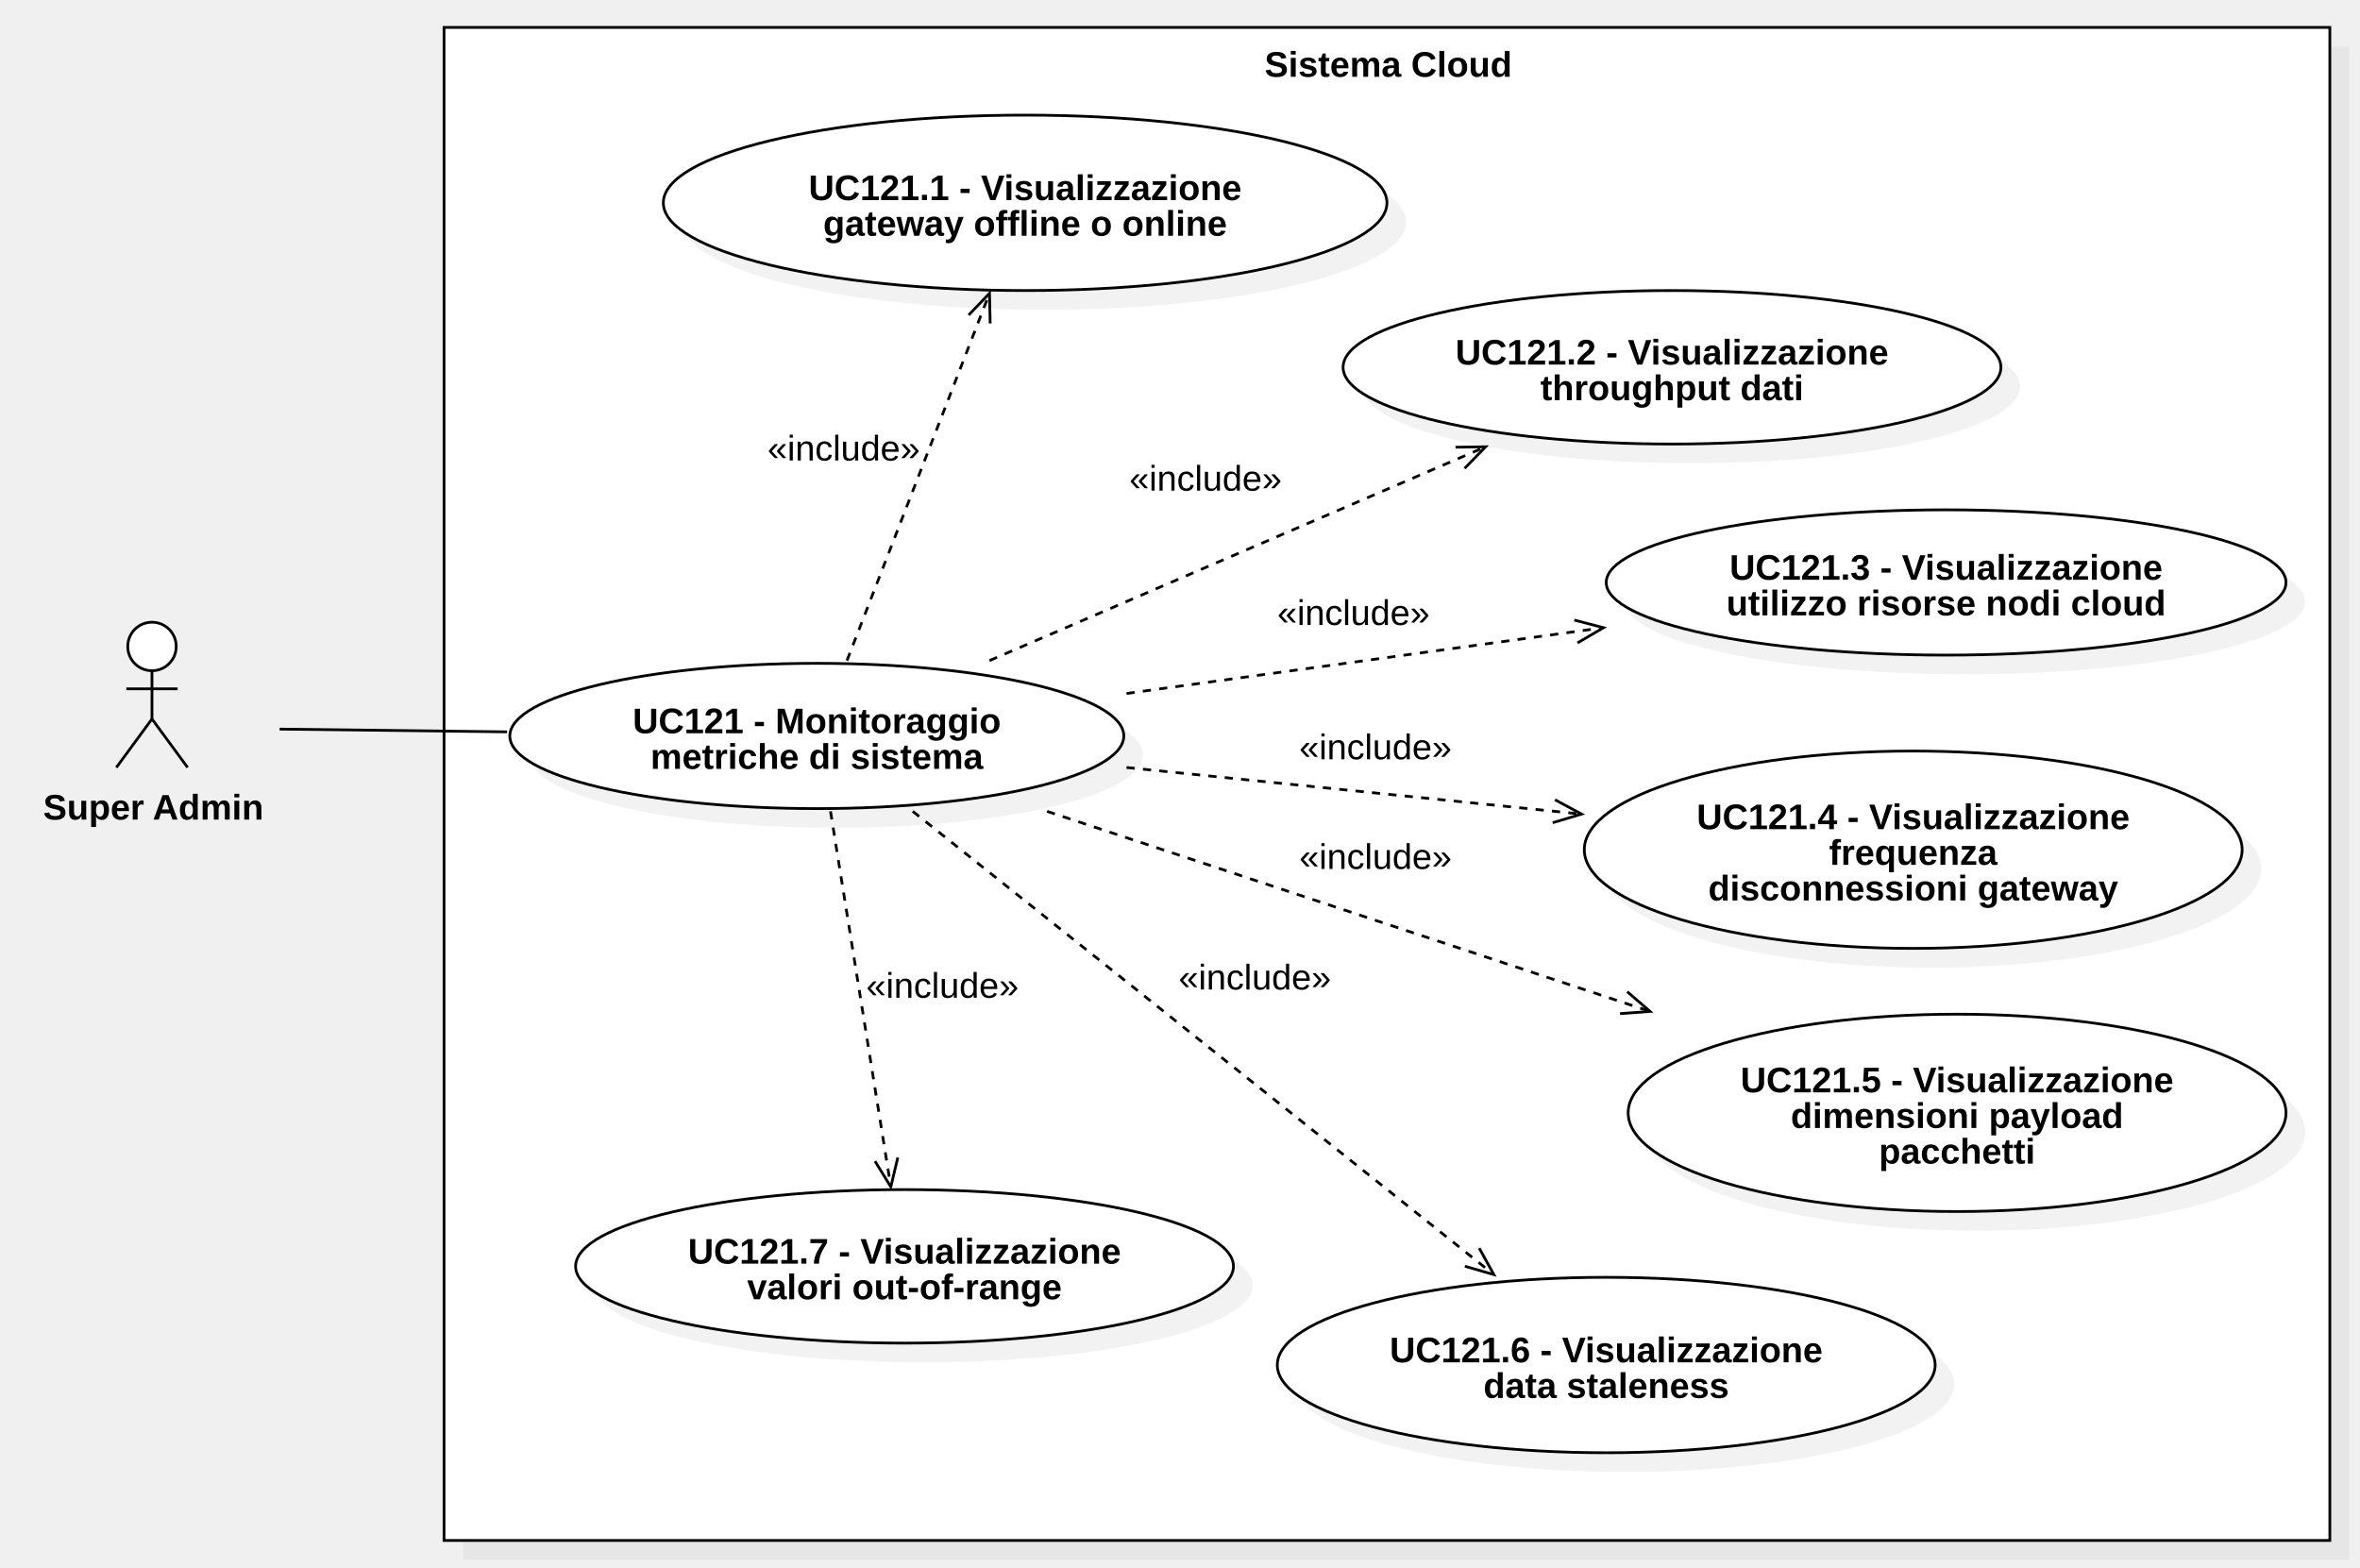
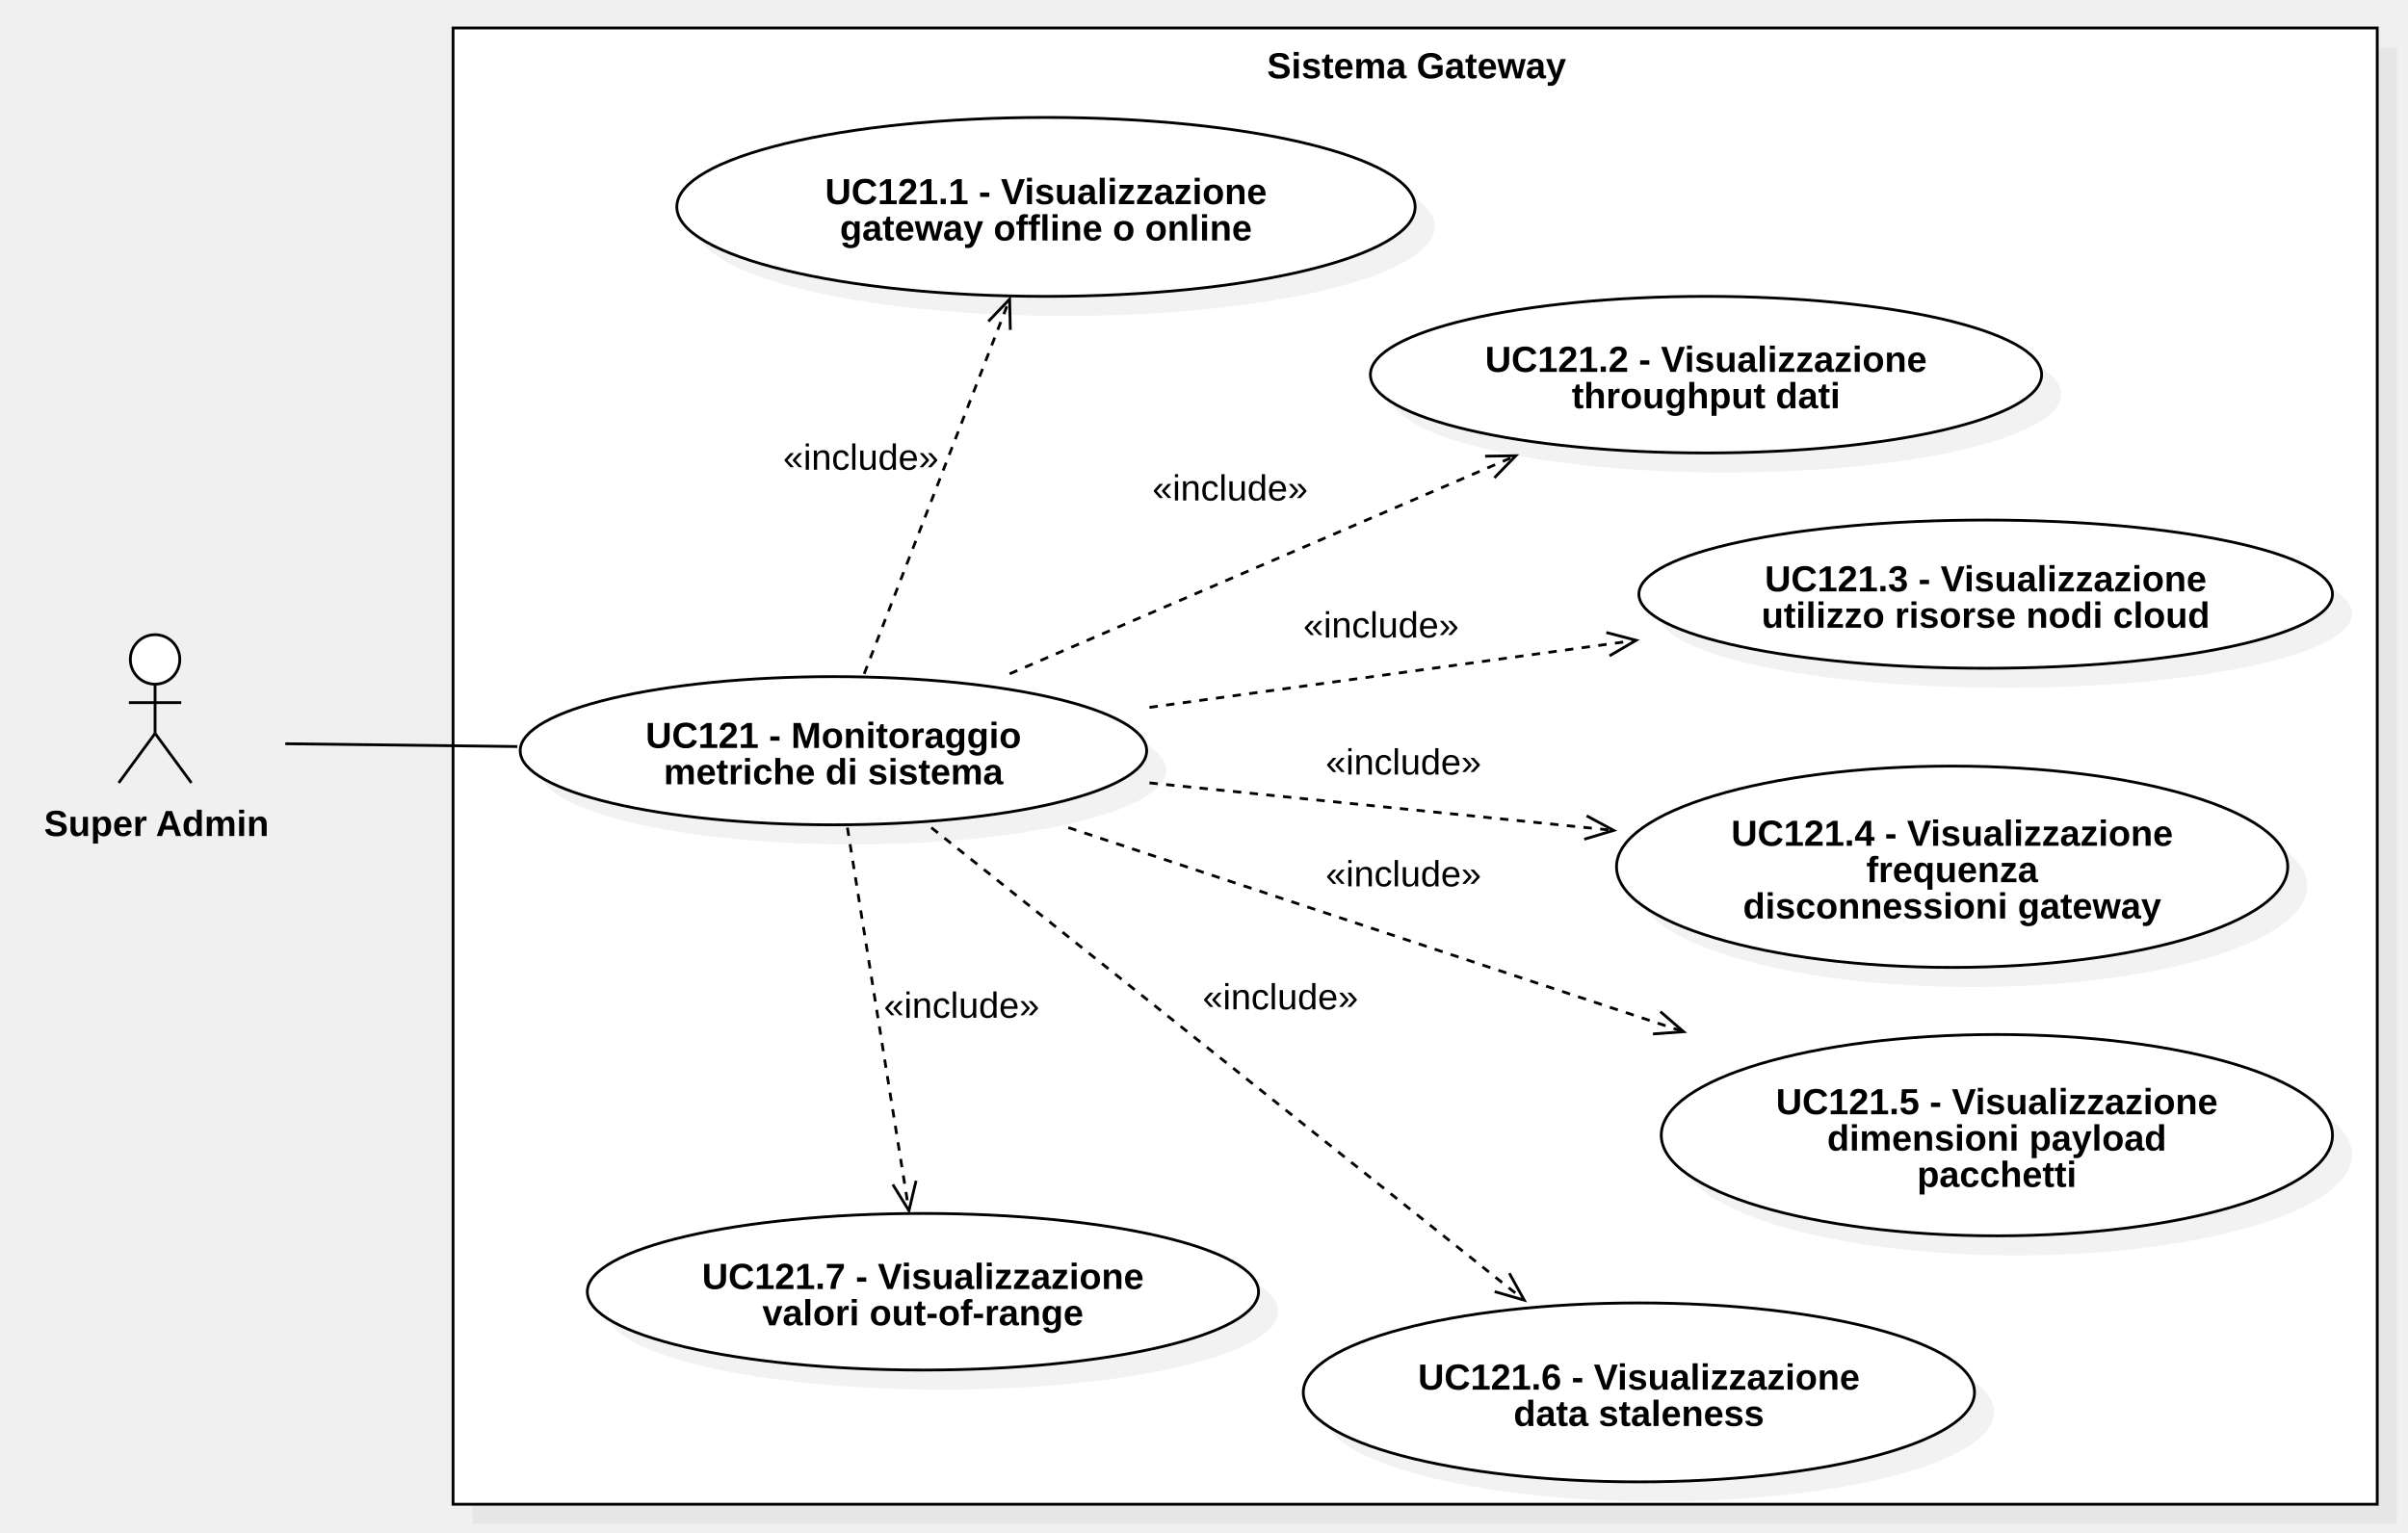
- <svg xmlns="http://www.w3.org/2000/svg" version="1.1" width="861" height="572">
+ <svg xmlns="http://www.w3.org/2000/svg" version="1.1" width="861" height="548">
  <defs />
  <g>
    <g>
-       <rect fill="#C0C0C0" stroke="none" x="297" y="142" width="688" height="552" transform="matrix(1 0 0 1 -128 -125)" fill-opacity="0.2" />
-     </g>
-     <g>
-       <rect fill="#ffffff" stroke="none" x="290" y="135" width="688" height="552" transform="matrix(1 0 0 1 -128 -125)" />
-     </g>
-     <g>
-       <path fill="none" stroke="#000000" paint-order="fill stroke markers" d=" M 162 10 L 850 10 L 850 562 L 162 562 L 162 10 Z Z" stroke-miterlimit="10" stroke-dasharray="" />
-     </g>
-     <g>
-       <g>
-         <path fill="none" stroke="none" />
-         <text fill="#000000" stroke="none" font-family="Arial" font-size="13px" font-style="normal" font-weight="bold" text-decoration="undefined" x="634.5" y="148.5" text-anchor="middle" dominant-baseline="central" transform="matrix(1 0 0 1 -128 -125)">Sistema Cloud</text>
+       <rect fill="#C0C0C0" stroke="none" x="388" y="350" width="688" height="528" transform="matrix(1 0 0 1 -219 -333)" fill-opacity="0.2" />
+     </g>
+     <g>
+       <rect fill="#ffffff" stroke="none" x="381" y="343" width="688" height="528" transform="matrix(1 0 0 1 -219 -333)" />
+     </g>
+     <g>
+       <path fill="none" stroke="#000000" paint-order="fill stroke markers" d=" M 162 10 L 850 10 L 850 538 L 162 538 L 162 10 Z Z" stroke-miterlimit="10" stroke-dasharray="" />
+     </g>
+     <g>
+       <g>
+         <path fill="none" stroke="none" />
+         <text fill="#000000" stroke="none" font-family="Arial" font-size="13px" font-style="normal" font-weight="bold" text-decoration="undefined" x="725.5" y="356.5" text-anchor="middle" dominant-baseline="central" transform="matrix(1 0 0 1 -219 -333)">Sistema Gateway</text>
      </g>
    </g>
    <g>
      <path fill="#ffffff" stroke="none" paint-order="stroke fill markers" d=" M 46.607 235.85 C 46.607 230.962 50.565 227 55.447 227 C 60.329 227 64.287 230.962 64.287 235.85 C 64.287 240.738 60.329 244.7 55.447 244.7 C 50.565 244.7 46.607 240.738 46.607 235.85 Z" />
    </g>
    <g>
      <path fill="none" stroke="#000000" paint-order="fill stroke markers" d=" M 46.607 235.85 C 46.607 230.962 50.565 227 55.447 227 C 60.329 227 64.287 230.962 64.287 235.85 C 64.287 240.738 60.329 244.7 55.447 244.7 C 50.565 244.7 46.607 240.738 46.607 235.85 Z" stroke-miterlimit="10" stroke-dasharray="" />
    </g>
    <g>
      <path fill="none" stroke="#000000" paint-order="fill stroke markers" d=" M 55.447 244.7 L 55.447 262.3" stroke-miterlimit="10" stroke-dasharray="" />
    </g>
    <g>
      <path fill="none" stroke="#000000" paint-order="fill stroke markers" d=" M 46.087 251.3 L 64.807 251.3" stroke-miterlimit="10" stroke-dasharray="" />
    </g>
    <g>
      <path fill="none" stroke="#000000" paint-order="fill stroke markers" d=" M 55.447 262.3 L 42.447 280" stroke-miterlimit="10" stroke-dasharray="" />
    </g>
    <g>
      <path fill="none" stroke="#000000" paint-order="fill stroke markers" d=" M 55.447 262.3 L 68.447 280" stroke-miterlimit="10" stroke-dasharray="" />
    </g>
    <g>
      <g>
        <path fill="none" stroke="none" />
-         <text fill="#000000" stroke="none" font-family="Arial" font-size="13px" font-style="normal" font-weight="bold" text-decoration="undefined" x="183.947" y="419.5" text-anchor="middle" dominant-baseline="central" transform="matrix(1 0 0 1 -128 -125)">Super Admin</text>
+         <text fill="#000000" stroke="none" font-family="Arial" font-size="13px" font-style="normal" font-weight="bold" text-decoration="undefined" x="274.947" y="627.5" text-anchor="middle" dominant-baseline="central" transform="matrix(1 0 0 1 -219 -333)">Super Admin</text>
      </g>
    </g>
    <g>
      <path fill="#C0C0C0" stroke="none" paint-order="stroke fill markers" d=" M 193 275.5 C 193 260.864 243.144 249 305 249 C 366.856 249 417 260.864 417 275.5 C 417 290.136 366.856 302 305 302 C 243.144 302 193 290.136 193 275.5 Z" fill-opacity="0.2" />
    </g>
    <g>
      <path fill="#ffffff" stroke="none" paint-order="stroke fill markers" d=" M 186 268.5 C 186 253.864 236.144 242 298 242 C 359.856 242 410 253.864 410 268.5 C 410 283.136 359.856 295 298 295 C 236.144 295 186 283.136 186 268.5 Z" />
    </g>
    <g>
      <path fill="none" stroke="#000000" paint-order="fill stroke markers" d=" M 186 268.5 C 186 253.864 236.144 242 298 242 C 359.856 242 410 253.864 410 268.5 C 410 283.136 359.856 295 298 295 C 236.144 295 186 283.136 186 268.5 Z" stroke-miterlimit="10" stroke-dasharray="" />
    </g>
    <g>
      <g>
        <path fill="none" stroke="none" />
-         <text fill="#000000" stroke="none" font-family="Arial" font-size="13px" font-style="normal" font-weight="bold" text-decoration="undefined" x="426" y="388" text-anchor="middle" dominant-baseline="central" transform="matrix(1 0 0 1 -128 -125)">UC121 - Monitoraggio</text>
-         <text fill="#000000" stroke="none" font-family="Arial" font-size="13px" font-style="normal" font-weight="bold" text-decoration="undefined" x="426" y="401" text-anchor="middle" dominant-baseline="central" transform="matrix(1 0 0 1 -128 -125)">metriche di sistema</text>
+         <text fill="#000000" stroke="none" font-family="Arial" font-size="13px" font-style="normal" font-weight="bold" text-decoration="undefined" x="517" y="596" text-anchor="middle" dominant-baseline="central" transform="matrix(1 0 0 1 -219 -333)">UC121 - Monitoraggio</text>
+         <text fill="#000000" stroke="none" font-family="Arial" font-size="13px" font-style="normal" font-weight="bold" text-decoration="undefined" x="517" y="609" text-anchor="middle" dominant-baseline="central" transform="matrix(1 0 0 1 -219 -333)">metriche di sistema</text>
      </g>
    </g>
    <g>
      <path fill="#C0C0C0" stroke="none" paint-order="stroke fill markers" d=" M 249 81 C 249 63.327 308.098 49 381 49 C 453.902 49 513 63.327 513 81 C 513 98.673 453.902 113 381 113 C 308.098 113 249 98.673 249 81 Z" fill-opacity="0.2" />
    </g>
    <g>
      <path fill="#ffffff" stroke="none" paint-order="stroke fill markers" d=" M 242 74 C 242 56.327 301.098 42 374 42 C 446.902 42 506 56.327 506 74 C 506 91.673 446.902 106 374 106 C 301.098 106 242 91.673 242 74 Z" />
    </g>
    <g>
      <path fill="none" stroke="#000000" paint-order="fill stroke markers" d=" M 242 74 C 242 56.327 301.098 42 374 42 C 446.902 42 506 56.327 506 74 C 506 91.673 446.902 106 374 106 C 301.098 106 242 91.673 242 74 Z" stroke-miterlimit="10" stroke-dasharray="" />
    </g>
    <g>
      <g>
        <path fill="none" stroke="none" />
-         <text fill="#000000" stroke="none" font-family="Arial" font-size="13px" font-style="normal" font-weight="bold" text-decoration="undefined" x="502" y="193.5" text-anchor="middle" dominant-baseline="central" transform="matrix(1 0 0 1 -128 -125)">UC121.1 - Visualizzazione</text>
-         <text fill="#000000" stroke="none" font-family="Arial" font-size="13px" font-style="normal" font-weight="bold" text-decoration="undefined" x="502" y="206.5" text-anchor="middle" dominant-baseline="central" transform="matrix(1 0 0 1 -128 -125)">gateway offline o online</text>
+         <text fill="#000000" stroke="none" font-family="Arial" font-size="13px" font-style="normal" font-weight="bold" text-decoration="undefined" x="593" y="401.5" text-anchor="middle" dominant-baseline="central" transform="matrix(1 0 0 1 -219 -333)">UC121.1 - Visualizzazione</text>
+         <text fill="#000000" stroke="none" font-family="Arial" font-size="13px" font-style="normal" font-weight="bold" text-decoration="undefined" x="593" y="414.5" text-anchor="middle" dominant-baseline="central" transform="matrix(1 0 0 1 -219 -333)">gateway offline o online</text>
      </g>
    </g>
    <g>
      <path fill="#C0C0C0" stroke="none" paint-order="stroke fill markers" d=" M 497 141 C 497 125.536 550.726 113 617 113 C 683.274 113 737 125.536 737 141 C 737 156.464 683.274 169 617 169 C 550.726 169 497 156.464 497 141 Z" fill-opacity="0.2" />
    </g>
    <g>
      <path fill="#ffffff" stroke="none" paint-order="stroke fill markers" d=" M 490 134 C 490 118.536 543.726 106 610 106 C 676.274 106 730 118.536 730 134 C 730 149.464 676.274 162 610 162 C 543.726 162 490 149.464 490 134 Z" />
    </g>
    <g>
      <path fill="none" stroke="#000000" paint-order="fill stroke markers" d=" M 490 134 C 490 118.536 543.726 106 610 106 C 676.274 106 730 118.536 730 134 C 730 149.464 676.274 162 610 162 C 543.726 162 490 149.464 490 134 Z" stroke-miterlimit="10" stroke-dasharray="" />
    </g>
    <g>
      <g>
        <path fill="none" stroke="none" />
-         <text fill="#000000" stroke="none" font-family="Arial" font-size="13px" font-style="normal" font-weight="bold" text-decoration="undefined" x="738" y="253.5" text-anchor="middle" dominant-baseline="central" transform="matrix(1 0 0 1 -128 -125)">UC121.2 - Visualizzazione</text>
-         <text fill="#000000" stroke="none" font-family="Arial" font-size="13px" font-style="normal" font-weight="bold" text-decoration="undefined" x="738" y="266.5" text-anchor="middle" dominant-baseline="central" transform="matrix(1 0 0 1 -128 -125)">throughput dati</text>
+         <text fill="#000000" stroke="none" font-family="Arial" font-size="13px" font-style="normal" font-weight="bold" text-decoration="undefined" x="829" y="461.5" text-anchor="middle" dominant-baseline="central" transform="matrix(1 0 0 1 -219 -333)">UC121.2 - Visualizzazione</text>
+         <text fill="#000000" stroke="none" font-family="Arial" font-size="13px" font-style="normal" font-weight="bold" text-decoration="undefined" x="829" y="474.5" text-anchor="middle" dominant-baseline="central" transform="matrix(1 0 0 1 -219 -333)">throughput dati</text>
      </g>
    </g>
    <g>
      <path fill="#C0C0C0" stroke="none" paint-order="stroke fill markers" d=" M 593 219.5 C 593 204.864 648.517 193 717 193 C 785.483 193 841 204.864 841 219.5 C 841 234.136 785.483 246 717 246 C 648.517 246 593 234.136 593 219.5 Z" fill-opacity="0.2" />
    </g>
    <g>
      <path fill="#ffffff" stroke="none" paint-order="stroke fill markers" d=" M 586 212.5 C 586 197.864 641.517 186 710 186 C 778.483 186 834 197.864 834 212.5 C 834 227.136 778.483 239 710 239 C 641.517 239 586 227.136 586 212.5 Z" />
    </g>
    <g>
      <path fill="none" stroke="#000000" paint-order="fill stroke markers" d=" M 586 212.5 C 586 197.864 641.517 186 710 186 C 778.483 186 834 197.864 834 212.5 C 834 227.136 778.483 239 710 239 C 641.517 239 586 227.136 586 212.5 Z" stroke-miterlimit="10" stroke-dasharray="" />
    </g>
    <g>
      <g>
        <path fill="none" stroke="none" />
-         <text fill="#000000" stroke="none" font-family="Arial" font-size="13px" font-style="normal" font-weight="bold" text-decoration="undefined" x="838" y="332" text-anchor="middle" dominant-baseline="central" transform="matrix(1 0 0 1 -128 -125)">UC121.3 - Visualizzazione</text>
-         <text fill="#000000" stroke="none" font-family="Arial" font-size="13px" font-style="normal" font-weight="bold" text-decoration="undefined" x="838" y="345" text-anchor="middle" dominant-baseline="central" transform="matrix(1 0 0 1 -128 -125)">utilizzo risorse nodi cloud</text>
+         <text fill="#000000" stroke="none" font-family="Arial" font-size="13px" font-style="normal" font-weight="bold" text-decoration="undefined" x="929" y="540" text-anchor="middle" dominant-baseline="central" transform="matrix(1 0 0 1 -219 -333)">UC121.3 - Visualizzazione</text>
+         <text fill="#000000" stroke="none" font-family="Arial" font-size="13px" font-style="normal" font-weight="bold" text-decoration="undefined" x="929" y="553" text-anchor="middle" dominant-baseline="central" transform="matrix(1 0 0 1 -219 -333)">utilizzo risorse nodi cloud</text>
      </g>
    </g>
    <g>
      <path fill="#C0C0C0" stroke="none" paint-order="stroke fill markers" d=" M 585 317 C 585 297.118 638.726 281 705 281 C 771.274 281 825 297.118 825 317 C 825 336.882 771.274 353 705 353 C 638.726 353 585 336.882 585 317 Z" fill-opacity="0.2" />
    </g>
    <g>
      <path fill="#ffffff" stroke="none" paint-order="stroke fill markers" d=" M 578 310 C 578 290.118 631.726 274 698 274 C 764.274 274 818 290.118 818 310 C 818 329.882 764.274 346 698 346 C 631.726 346 578 329.882 578 310 Z" />
    </g>
    <g>
      <path fill="none" stroke="#000000" paint-order="fill stroke markers" d=" M 578 310 C 578 290.118 631.726 274 698 274 C 764.274 274 818 290.118 818 310 C 818 329.882 764.274 346 698 346 C 631.726 346 578 329.882 578 310 Z" stroke-miterlimit="10" stroke-dasharray="" />
    </g>
    <g>
      <g>
        <path fill="none" stroke="none" />
-         <text fill="#000000" stroke="none" font-family="Arial" font-size="13px" font-style="normal" font-weight="bold" text-decoration="undefined" x="826" y="423" text-anchor="middle" dominant-baseline="central" transform="matrix(1 0 0 1 -128 -125)">UC121.4 - Visualizzazione</text>
-         <text fill="#000000" stroke="none" font-family="Arial" font-size="13px" font-style="normal" font-weight="bold" text-decoration="undefined" x="826" y="436" text-anchor="middle" dominant-baseline="central" transform="matrix(1 0 0 1 -128 -125)">frequenza</text>
-         <text fill="#000000" stroke="none" font-family="Arial" font-size="13px" font-style="normal" font-weight="bold" text-decoration="undefined" x="826" y="449" text-anchor="middle" dominant-baseline="central" transform="matrix(1 0 0 1 -128 -125)">disconnessioni gateway</text>
+         <text fill="#000000" stroke="none" font-family="Arial" font-size="13px" font-style="normal" font-weight="bold" text-decoration="undefined" x="917" y="631" text-anchor="middle" dominant-baseline="central" transform="matrix(1 0 0 1 -219 -333)">UC121.4 - Visualizzazione</text>
+         <text fill="#000000" stroke="none" font-family="Arial" font-size="13px" font-style="normal" font-weight="bold" text-decoration="undefined" x="917" y="644" text-anchor="middle" dominant-baseline="central" transform="matrix(1 0 0 1 -219 -333)">frequenza</text>
+         <text fill="#000000" stroke="none" font-family="Arial" font-size="13px" font-style="normal" font-weight="bold" text-decoration="undefined" x="917" y="657" text-anchor="middle" dominant-baseline="central" transform="matrix(1 0 0 1 -219 -333)">disconnessioni gateway</text>
      </g>
    </g>
    <g>
      <path fill="#C0C0C0" stroke="none" paint-order="stroke fill markers" d=" M 601 413 C 601 393.118 654.726 377 721 377 C 787.274 377 841 393.118 841 413 C 841 432.882 787.274 449 721 449 C 654.726 449 601 432.882 601 413 Z" fill-opacity="0.2" />
    </g>
    <g>
      <path fill="#ffffff" stroke="none" paint-order="stroke fill markers" d=" M 594 406 C 594 386.118 647.726 370 714 370 C 780.274 370 834 386.118 834 406 C 834 425.882 780.274 442 714 442 C 647.726 442 594 425.882 594 406 Z" />
    </g>
    <g>
      <path fill="none" stroke="#000000" paint-order="fill stroke markers" d=" M 594 406 C 594 386.118 647.726 370 714 370 C 780.274 370 834 386.118 834 406 C 834 425.882 780.274 442 714 442 C 647.726 442 594 425.882 594 406 Z" stroke-miterlimit="10" stroke-dasharray="" />
    </g>
    <g>
      <g>
        <path fill="none" stroke="none" />
-         <text fill="#000000" stroke="none" font-family="Arial" font-size="13px" font-style="normal" font-weight="bold" text-decoration="undefined" x="842" y="519" text-anchor="middle" dominant-baseline="central" transform="matrix(1 0 0 1 -128 -125)">UC121.5 - Visualizzazione</text>
-         <text fill="#000000" stroke="none" font-family="Arial" font-size="13px" font-style="normal" font-weight="bold" text-decoration="undefined" x="842" y="532" text-anchor="middle" dominant-baseline="central" transform="matrix(1 0 0 1 -128 -125)">dimensioni payload</text>
-         <text fill="#000000" stroke="none" font-family="Arial" font-size="13px" font-style="normal" font-weight="bold" text-decoration="undefined" x="842" y="545" text-anchor="middle" dominant-baseline="central" transform="matrix(1 0 0 1 -128 -125)">pacchetti</text>
+         <text fill="#000000" stroke="none" font-family="Arial" font-size="13px" font-style="normal" font-weight="bold" text-decoration="undefined" x="933" y="727" text-anchor="middle" dominant-baseline="central" transform="matrix(1 0 0 1 -219 -333)">UC121.5 - Visualizzazione</text>
+         <text fill="#000000" stroke="none" font-family="Arial" font-size="13px" font-style="normal" font-weight="bold" text-decoration="undefined" x="933" y="740" text-anchor="middle" dominant-baseline="central" transform="matrix(1 0 0 1 -219 -333)">dimensioni payload</text>
+         <text fill="#000000" stroke="none" font-family="Arial" font-size="13px" font-style="normal" font-weight="bold" text-decoration="undefined" x="933" y="753" text-anchor="middle" dominant-baseline="central" transform="matrix(1 0 0 1 -219 -333)">pacchetti</text>
      </g>
    </g>
    <g>
      <path fill="#C0C0C0" stroke="none" paint-order="stroke fill markers" d=" M 473 505 C 473 487.327 526.726 473 593 473 C 659.274 473 713 487.327 713 505 C 713 522.673 659.274 537 593 537 C 526.726 537 473 522.673 473 505 Z" fill-opacity="0.2" />
    </g>
    <g>
      <path fill="#ffffff" stroke="none" paint-order="stroke fill markers" d=" M 466 498 C 466 480.327 519.726 466 586 466 C 652.274 466 706 480.327 706 498 C 706 515.673 652.274 530 586 530 C 519.726 530 466 515.673 466 498 Z" />
    </g>
    <g>
      <path fill="none" stroke="#000000" paint-order="fill stroke markers" d=" M 466 498 C 466 480.327 519.726 466 586 466 C 652.274 466 706 480.327 706 498 C 706 515.673 652.274 530 586 530 C 519.726 530 466 515.673 466 498 Z" stroke-miterlimit="10" stroke-dasharray="" />
    </g>
    <g>
      <g>
        <path fill="none" stroke="none" />
-         <text fill="#000000" stroke="none" font-family="Arial" font-size="13px" font-style="normal" font-weight="bold" text-decoration="undefined" x="714" y="617.5" text-anchor="middle" dominant-baseline="central" transform="matrix(1 0 0 1 -128 -125)">UC121.6 - Visualizzazione</text>
-         <text fill="#000000" stroke="none" font-family="Arial" font-size="13px" font-style="normal" font-weight="bold" text-decoration="undefined" x="714" y="630.5" text-anchor="middle" dominant-baseline="central" transform="matrix(1 0 0 1 -128 -125)">data staleness</text>
+         <text fill="#000000" stroke="none" font-family="Arial" font-size="13px" font-style="normal" font-weight="bold" text-decoration="undefined" x="805" y="825.5" text-anchor="middle" dominant-baseline="central" transform="matrix(1 0 0 1 -219 -333)">UC121.6 - Visualizzazione</text>
+         <text fill="#000000" stroke="none" font-family="Arial" font-size="13px" font-style="normal" font-weight="bold" text-decoration="undefined" x="805" y="838.5" text-anchor="middle" dominant-baseline="central" transform="matrix(1 0 0 1 -219 -333)">data staleness</text>
      </g>
    </g>
    <g>
      <path fill="#C0C0C0" stroke="none" paint-order="stroke fill markers" d=" M 217 469 C 217 453.536 270.726 441 337 441 C 403.274 441 457 453.536 457 469 C 457 484.464 403.274 497 337 497 C 270.726 497 217 484.464 217 469 Z" fill-opacity="0.2" />
    </g>
    <g>
      <path fill="#ffffff" stroke="none" paint-order="stroke fill markers" d=" M 210 462 C 210 446.536 263.726 434 330 434 C 396.274 434 450 446.536 450 462 C 450 477.464 396.274 490 330 490 C 263.726 490 210 477.464 210 462 Z" />
    </g>
    <g>
      <path fill="none" stroke="#000000" paint-order="fill stroke markers" d=" M 210 462 C 210 446.536 263.726 434 330 434 C 396.274 434 450 446.536 450 462 C 450 477.464 396.274 490 330 490 C 263.726 490 210 477.464 210 462 Z" stroke-miterlimit="10" stroke-dasharray="" />
    </g>
    <g>
      <g>
        <path fill="none" stroke="none" />
-         <text fill="#000000" stroke="none" font-family="Arial" font-size="13px" font-style="normal" font-weight="bold" text-decoration="undefined" x="458" y="581.5" text-anchor="middle" dominant-baseline="central" transform="matrix(1 0 0 1 -128 -125)">UC121.7 - Visualizzazione</text>
-         <text fill="#000000" stroke="none" font-family="Arial" font-size="13px" font-style="normal" font-weight="bold" text-decoration="undefined" x="458" y="594.5" text-anchor="middle" dominant-baseline="central" transform="matrix(1 0 0 1 -128 -125)">valori out-of-range</text>
+         <text fill="#000000" stroke="none" font-family="Arial" font-size="13px" font-style="normal" font-weight="bold" text-decoration="undefined" x="549" y="789.5" text-anchor="middle" dominant-baseline="central" transform="matrix(1 0 0 1 -219 -333)">UC121.7 - Visualizzazione</text>
+         <text fill="#000000" stroke="none" font-family="Arial" font-size="13px" font-style="normal" font-weight="bold" text-decoration="undefined" x="549" y="802.5" text-anchor="middle" dominant-baseline="central" transform="matrix(1 0 0 1 -219 -333)">valori out-of-range</text>
      </g>
    </g>
    <g>
      <path fill="none" stroke="#000000" paint-order="fill stroke markers" d=" M 309 241 L 361 107" stroke-miterlimit="10" stroke-dasharray="3" />
    </g>
    <g>
      <path fill="none" stroke="#000000" paint-order="fill stroke markers" d=" M 361.248 117.997 L 361 107 L 353.399 114.951" stroke-miterlimit="10" stroke-dasharray="" />
    </g>
    <g>
-       <rect fill="#ffffff" stroke="none" x="408" y="282" width="55.656" height="13" transform="matrix(1 0 0 1 -128 -125)" />
-     </g>
-     <g>
-       <g>
-         <path fill="none" stroke="none" />
-         <text fill="#000000" stroke="none" font-family="Arial" font-size="13px" font-style="normal" font-weight="normal" text-decoration="undefined" x="435.828" y="288.5" text-anchor="middle" dominant-baseline="central" transform="matrix(1 0 0 1 -128 -125)">«include»</text>
+       <rect fill="#ffffff" stroke="none" x="499" y="490" width="55.656" height="13" transform="matrix(1 0 0 1 -219 -333)" />
+     </g>
+     <g>
+       <g>
+         <path fill="none" stroke="none" />
+         <text fill="#000000" stroke="none" font-family="Arial" font-size="13px" font-style="normal" font-weight="normal" text-decoration="undefined" x="526.828" y="496.5" text-anchor="middle" dominant-baseline="central" transform="matrix(1 0 0 1 -219 -333)">«include»</text>
      </g>
    </g>
    <g>
      <path fill="none" stroke="#000000" paint-order="fill stroke markers" d=" M 361 241 L 542 163" stroke-miterlimit="10" stroke-dasharray="3" />
    </g>
    <g>
      <path fill="none" stroke="#000000" paint-order="fill stroke markers" d=" M 534.333 170.888 L 542 163 L 531.001 163.156" stroke-miterlimit="10" stroke-dasharray="" />
    </g>
    <g>
-       <rect fill="#ffffff" stroke="none" x="540" y="293" width="55.656" height="13" transform="matrix(1 0 0 1 -128 -125)" />
-     </g>
-     <g>
-       <g>
-         <path fill="none" stroke="none" />
-         <text fill="#000000" stroke="none" font-family="Arial" font-size="13px" font-style="normal" font-weight="normal" text-decoration="undefined" x="567.828" y="299.5" text-anchor="middle" dominant-baseline="central" transform="matrix(1 0 0 1 -128 -125)">«include»</text>
+       <rect fill="#ffffff" stroke="none" x="631" y="501" width="55.656" height="13" transform="matrix(1 0 0 1 -219 -333)" />
+     </g>
+     <g>
+       <g>
+         <path fill="none" stroke="none" />
+         <text fill="#000000" stroke="none" font-family="Arial" font-size="13px" font-style="normal" font-weight="normal" text-decoration="undefined" x="658.828" y="507.5" text-anchor="middle" dominant-baseline="central" transform="matrix(1 0 0 1 -219 -333)">«include»</text>
      </g>
    </g>
    <g>
      <path fill="none" stroke="#000000" paint-order="fill stroke markers" d=" M 411 253 L 585 229" stroke-miterlimit="10" stroke-dasharray="3" />
    </g>
    <g>
      <path fill="none" stroke="#000000" paint-order="fill stroke markers" d=" M 575.508 234.559 L 585 229 L 574.357 226.219" stroke-miterlimit="10" stroke-dasharray="" />
    </g>
    <g>
-       <rect fill="#ffffff" stroke="none" x="594" y="342" width="55.656" height="13" transform="matrix(1 0 0 1 -128 -125)" />
-     </g>
-     <g>
-       <g>
-         <path fill="none" stroke="none" />
-         <text fill="#000000" stroke="none" font-family="Arial" font-size="13px" font-style="normal" font-weight="normal" text-decoration="undefined" x="621.828" y="348.5" text-anchor="middle" dominant-baseline="central" transform="matrix(1 0 0 1 -128 -125)">«include»</text>
+       <rect fill="#ffffff" stroke="none" x="685" y="550" width="55.656" height="13" transform="matrix(1 0 0 1 -219 -333)" />
+     </g>
+     <g>
+       <g>
+         <path fill="none" stroke="none" />
+         <text fill="#000000" stroke="none" font-family="Arial" font-size="13px" font-style="normal" font-weight="normal" text-decoration="undefined" x="712.828" y="556.5" text-anchor="middle" dominant-baseline="central" transform="matrix(1 0 0 1 -219 -333)">«include»</text>
      </g>
    </g>
    <g>
      <path fill="none" stroke="#000000" paint-order="fill stroke markers" d=" M 411 280 L 577 297" stroke-miterlimit="10" stroke-dasharray="3" />
    </g>
    <g>
      <path fill="none" stroke="#000000" paint-order="fill stroke markers" d=" M 566.461 300.152 L 577 297 L 567.319 291.777" stroke-miterlimit="10" stroke-dasharray="" />
    </g>
    <g>
-       <rect fill="#ffffff" stroke="none" x="602" y="391" width="55.656" height="13" transform="matrix(1 0 0 1 -128 -125)" />
-     </g>
-     <g>
-       <g>
-         <path fill="none" stroke="none" />
-         <text fill="#000000" stroke="none" font-family="Arial" font-size="13px" font-style="normal" font-weight="normal" text-decoration="undefined" x="629.828" y="397.5" text-anchor="middle" dominant-baseline="central" transform="matrix(1 0 0 1 -128 -125)">«include»</text>
+       <rect fill="#ffffff" stroke="none" x="693" y="599" width="55.656" height="13" transform="matrix(1 0 0 1 -219 -333)" />
+     </g>
+     <g>
+       <g>
+         <path fill="none" stroke="none" />
+         <text fill="#000000" stroke="none" font-family="Arial" font-size="13px" font-style="normal" font-weight="normal" text-decoration="undefined" x="720.828" y="605.5" text-anchor="middle" dominant-baseline="central" transform="matrix(1 0 0 1 -219 -333)">«include»</text>
      </g>
    </g>
    <g>
      <path fill="none" stroke="#000000" paint-order="fill stroke markers" d=" M 382 296 L 602 369" stroke-miterlimit="10" stroke-dasharray="3" />
    </g>
    <g>
      <path fill="none" stroke="#000000" paint-order="fill stroke markers" d=" M 591.029 369.795 L 602 369 L 593.68 361.804" stroke-miterlimit="10" stroke-dasharray="" />
    </g>
    <g>
-       <rect fill="#ffffff" stroke="none" x="602" y="431" width="55.656" height="13" transform="matrix(1 0 0 1 -128 -125)" />
-     </g>
-     <g>
-       <g>
-         <path fill="none" stroke="none" />
-         <text fill="#000000" stroke="none" font-family="Arial" font-size="13px" font-style="normal" font-weight="normal" text-decoration="undefined" x="629.828" y="437.5" text-anchor="middle" dominant-baseline="central" transform="matrix(1 0 0 1 -128 -125)">«include»</text>
+       <rect fill="#ffffff" stroke="none" x="693" y="639" width="55.656" height="13" transform="matrix(1 0 0 1 -219 -333)" />
+     </g>
+     <g>
+       <g>
+         <path fill="none" stroke="none" />
+         <text fill="#000000" stroke="none" font-family="Arial" font-size="13px" font-style="normal" font-weight="normal" text-decoration="undefined" x="720.828" y="645.5" text-anchor="middle" dominant-baseline="central" transform="matrix(1 0 0 1 -219 -333)">«include»</text>
      </g>
    </g>
    <g>
      <path fill="none" stroke="#000000" paint-order="fill stroke markers" d=" M 333 296 L 545 465" stroke-miterlimit="10" stroke-dasharray="3" />
    </g>
    <g>
      <path fill="none" stroke="#000000" paint-order="fill stroke markers" d=" M 534.429 461.957 L 545 465 L 539.677 455.374" stroke-miterlimit="10" stroke-dasharray="" />
    </g>
    <g>
-       <rect fill="#ffffff" stroke="none" x="558" y="475" width="55.656" height="13" transform="matrix(1 0 0 1 -128 -125)" />
-     </g>
-     <g>
-       <g>
-         <path fill="none" stroke="none" />
-         <text fill="#000000" stroke="none" font-family="Arial" font-size="13px" font-style="normal" font-weight="normal" text-decoration="undefined" x="585.828" y="481.5" text-anchor="middle" dominant-baseline="central" transform="matrix(1 0 0 1 -128 -125)">«include»</text>
+       <rect fill="#ffffff" stroke="none" x="649" y="683" width="55.656" height="13" transform="matrix(1 0 0 1 -219 -333)" />
+     </g>
+     <g>
+       <g>
+         <path fill="none" stroke="none" />
+         <text fill="#000000" stroke="none" font-family="Arial" font-size="13px" font-style="normal" font-weight="normal" text-decoration="undefined" x="676.828" y="689.5" text-anchor="middle" dominant-baseline="central" transform="matrix(1 0 0 1 -219 -333)">«include»</text>
      </g>
    </g>
    <g>
      <path fill="none" stroke="#000000" paint-order="fill stroke markers" d=" M 303 296 L 325 433" stroke-miterlimit="10" stroke-dasharray="3" />
    </g>
    <g>
      <path fill="none" stroke="#000000" paint-order="fill stroke markers" d=" M 319.232 423.633 L 325 433 L 327.545 422.298" stroke-miterlimit="10" stroke-dasharray="" />
    </g>
    <g>
-       <rect fill="#ffffff" stroke="none" x="444" y="478" width="55.656" height="13" transform="matrix(1 0 0 1 -128 -125)" />
-     </g>
-     <g>
-       <g>
-         <path fill="none" stroke="none" />
-         <text fill="#000000" stroke="none" font-family="Arial" font-size="13px" font-style="normal" font-weight="normal" text-decoration="undefined" x="471.828" y="484.5" text-anchor="middle" dominant-baseline="central" transform="matrix(1 0 0 1 -128 -125)">«include»</text>
+       <rect fill="#ffffff" stroke="none" x="535" y="686" width="55.656" height="13" transform="matrix(1 0 0 1 -219 -333)" />
+     </g>
+     <g>
+       <g>
+         <path fill="none" stroke="none" />
+         <text fill="#000000" stroke="none" font-family="Arial" font-size="13px" font-style="normal" font-weight="normal" text-decoration="undefined" x="562.828" y="692.5" text-anchor="middle" dominant-baseline="central" transform="matrix(1 0 0 1 -219 -333)">«include»</text>
      </g>
    </g>
    <g>
      <path fill="none" stroke="#000000" paint-order="fill stroke markers" d=" M 102 266 L 185 267" stroke-miterlimit="10" stroke-dasharray="" />
    </g>
  </g>
</svg>
